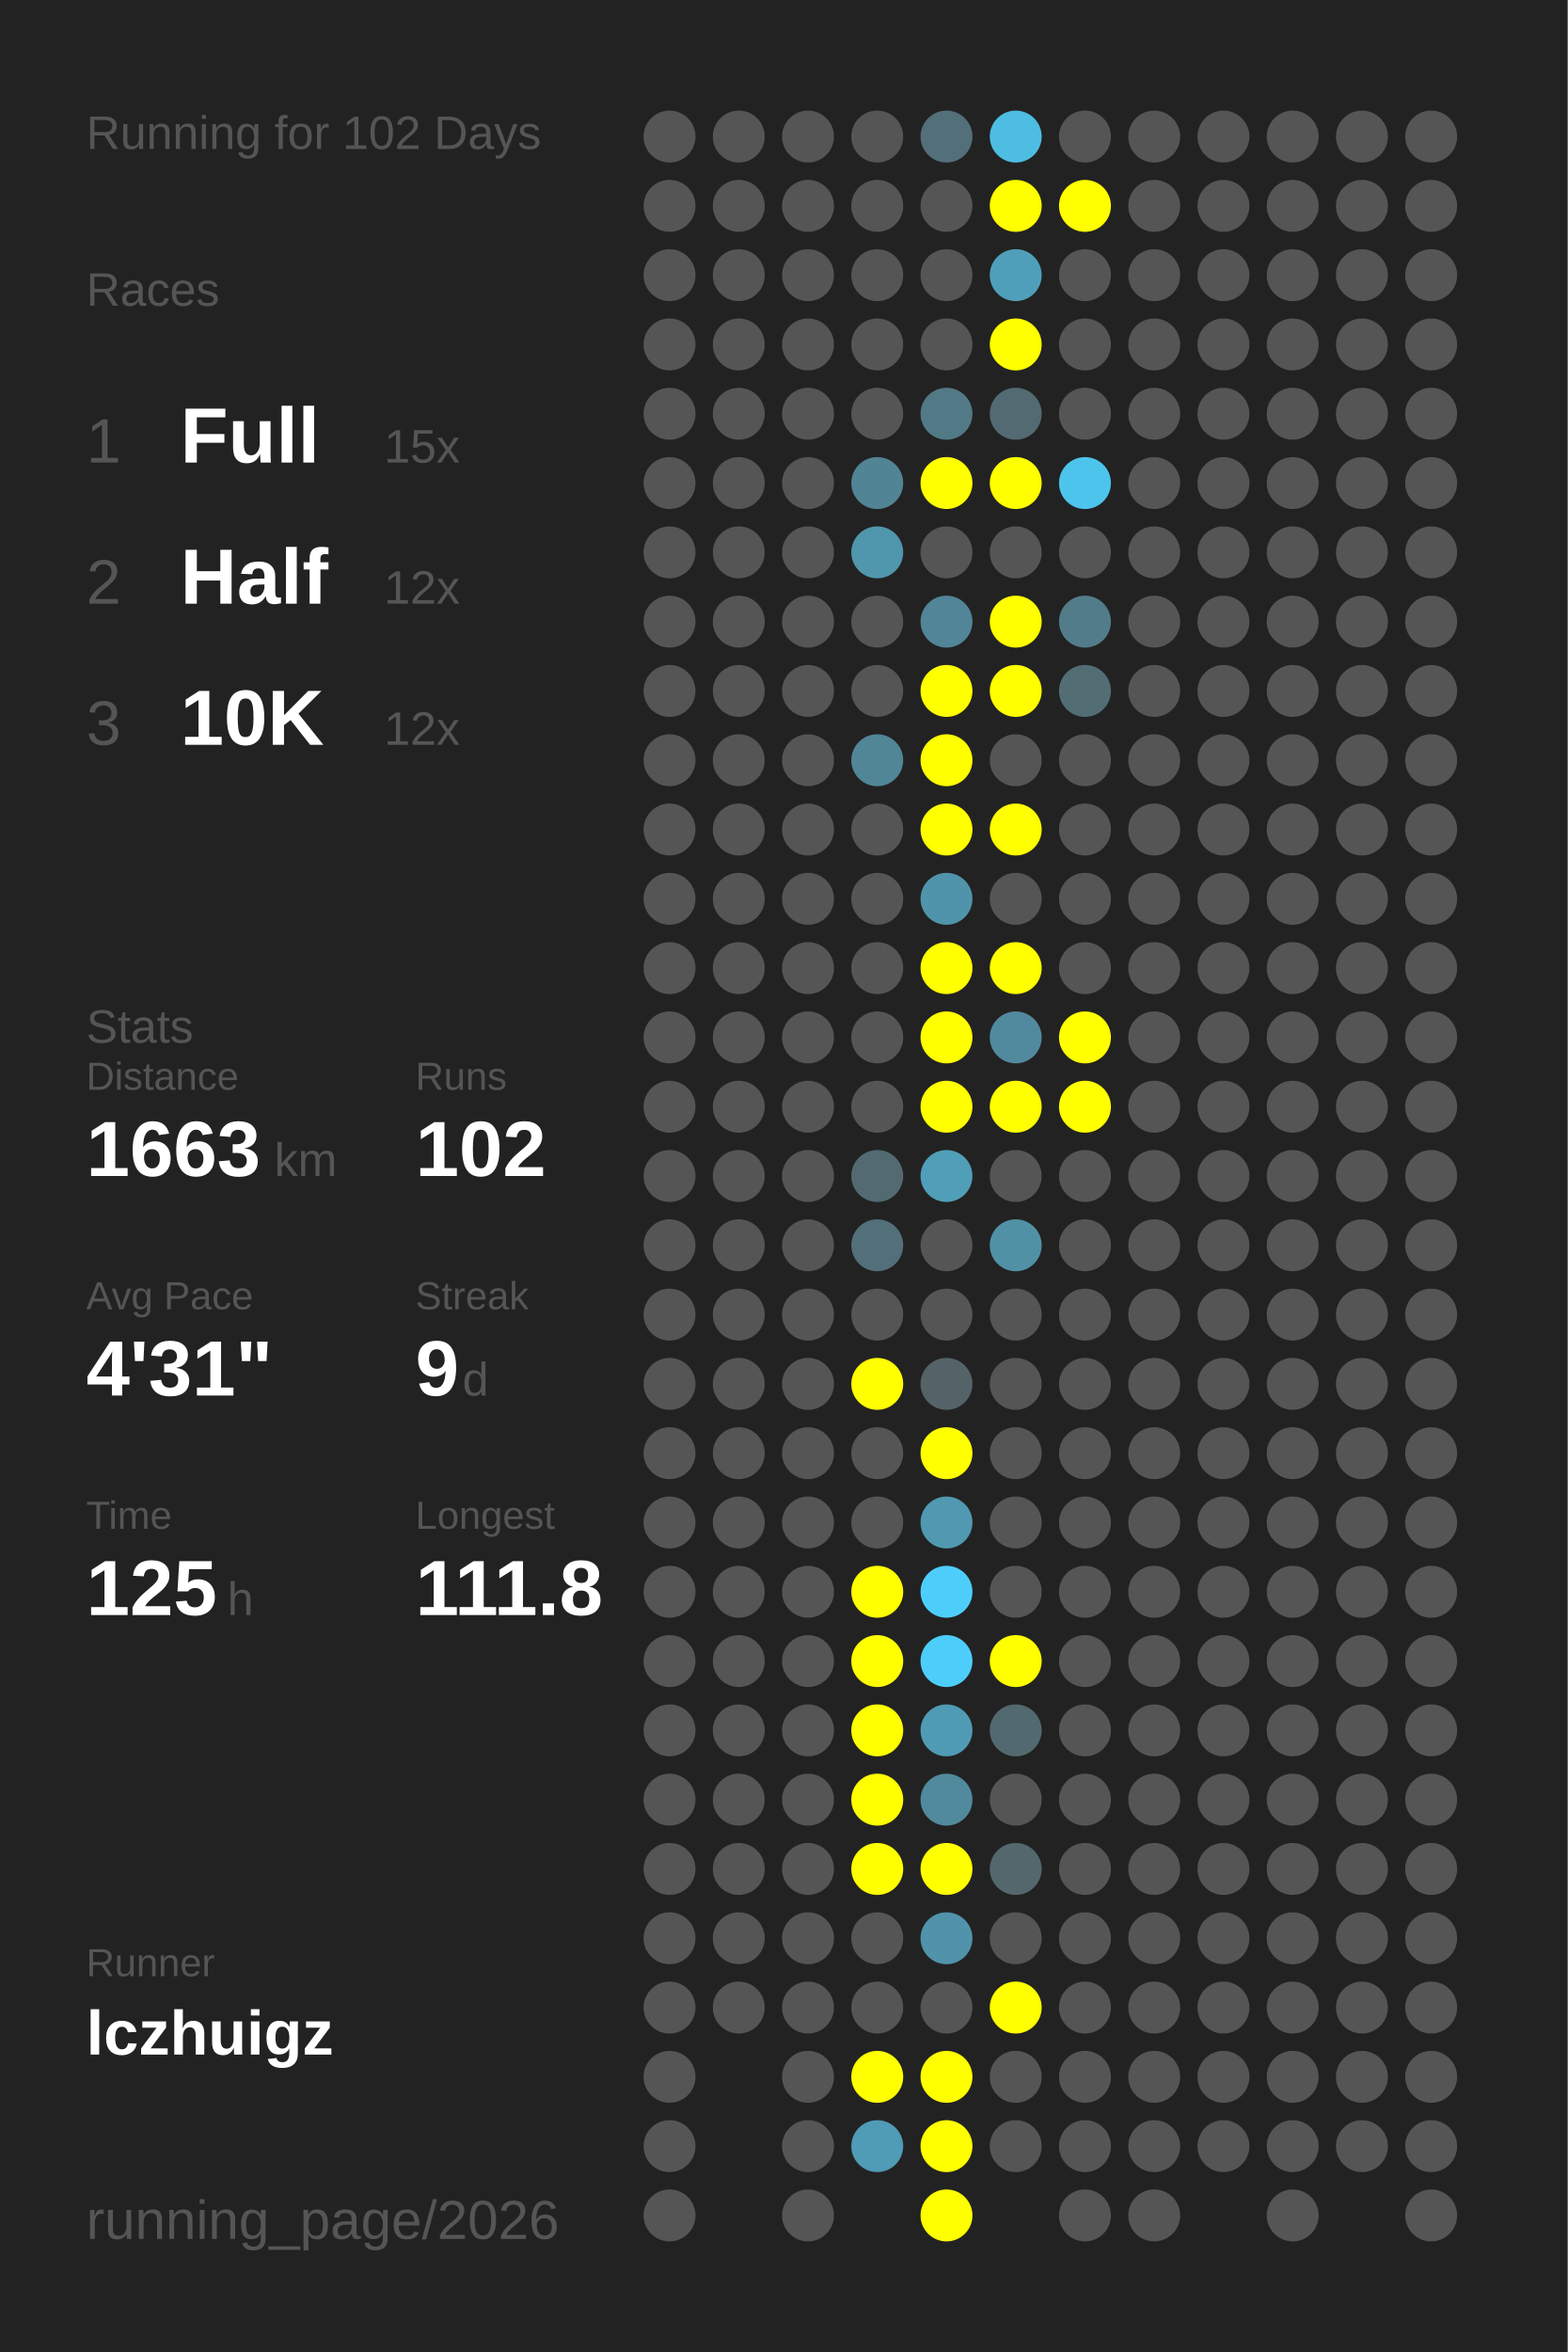
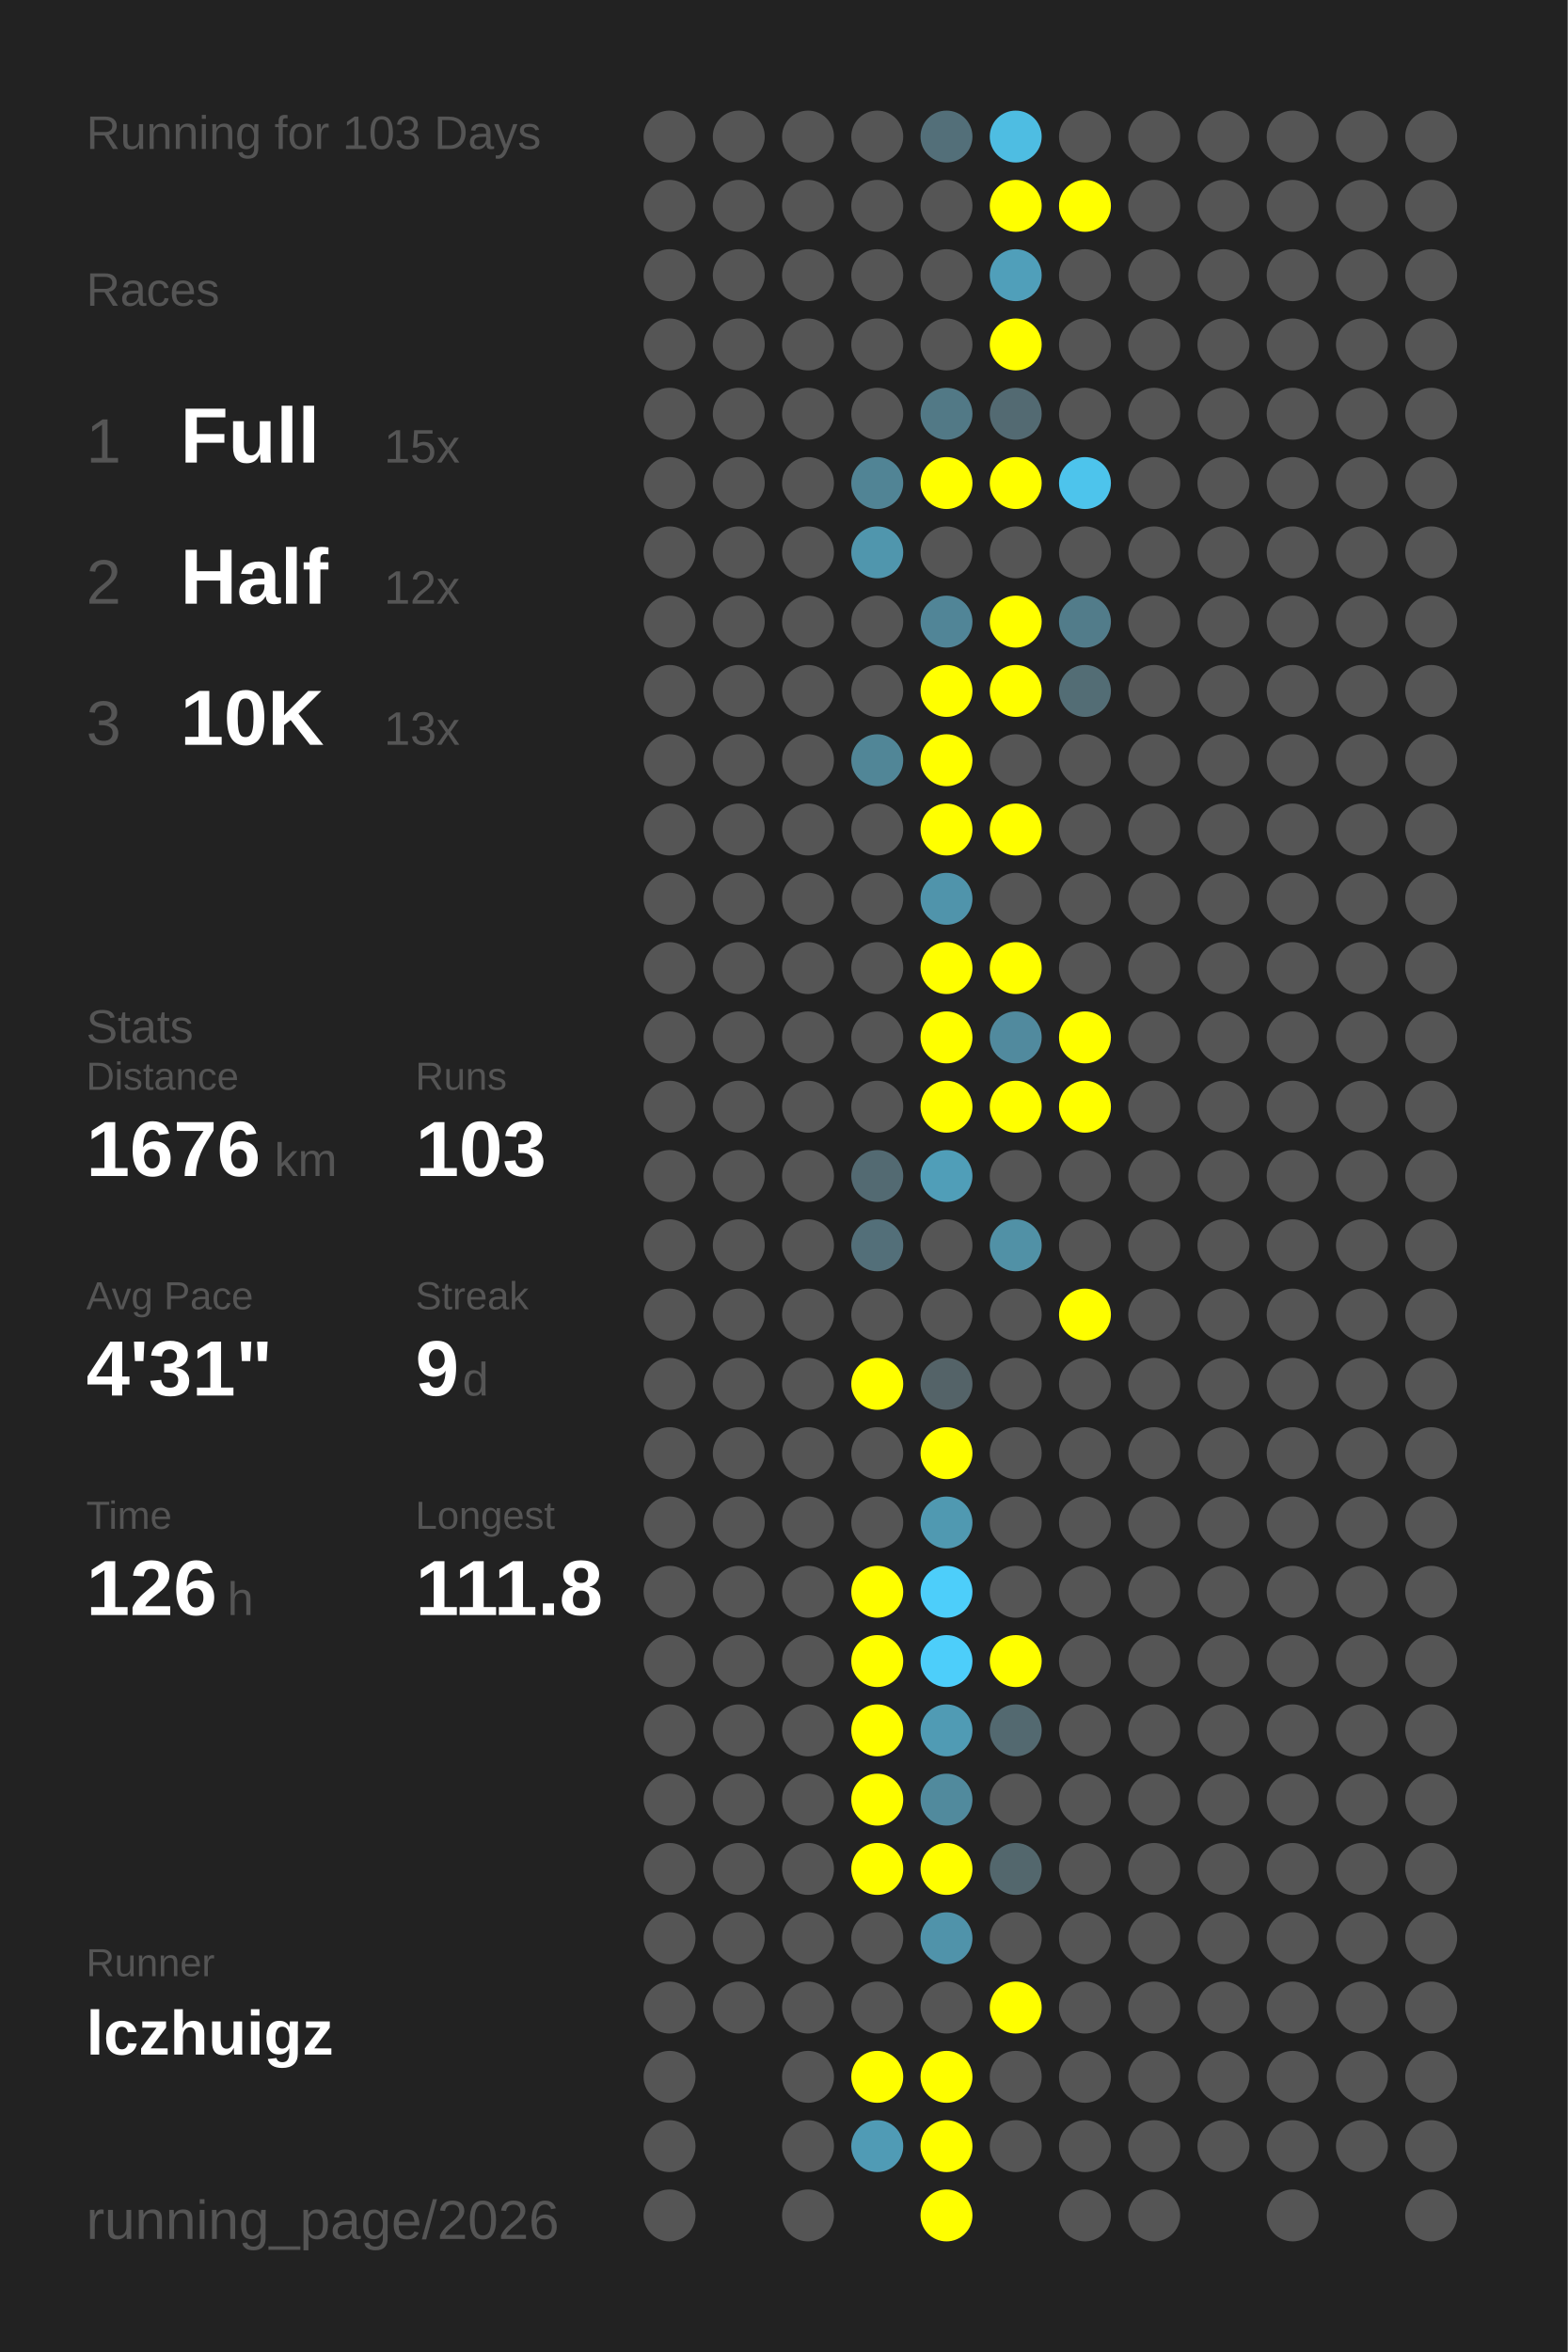
<svg xmlns="http://www.w3.org/2000/svg" baseProfile="full" height="300mm" version="1.1" viewBox="0,0,200,300" width="200mm">
  <defs />
  <rect fill="#222222" height="300" width="200" x="0" y="0" />
-   <text fill="#555555" style="font-size:6px; font-family:Arial;" x="11" y="19">Running for 102 Days</text>
+   <text fill="#555555" style="font-size:6px; font-family:Arial;" x="11" y="19">Running for 103 Days</text>
  <text fill="#555555" style="font-size:6px; font-family:Arial;" x="11" y="39">Races</text>
  <text fill="#555555" style="font-size:8px; font-family:Arial;" x="11" y="59">1</text>
  <text fill="#FFFFFF" style="font-size:10px; font-family:Arial; font-weight:bold;" x="23" y="59">Full</text>
  <text fill="#555555" style="font-size:6px; font-family:Arial;" x="49" y="59">15x</text>
  <text fill="#555555" style="font-size:8px; font-family:Arial;" x="11" y="77">2</text>
  <text fill="#FFFFFF" style="font-size:10px; font-family:Arial; font-weight:bold;" x="23" y="77">Half</text>
  <text fill="#555555" style="font-size:6px; font-family:Arial;" x="49" y="77">12x</text>
  <text fill="#555555" style="font-size:8px; font-family:Arial;" x="11" y="95">3</text>
  <text fill="#FFFFFF" style="font-size:10px; font-family:Arial; font-weight:bold;" x="23" y="95">10K</text>
-   <text fill="#555555" style="font-size:6px; font-family:Arial;" x="49" y="95">12x</text>
+   <text fill="#555555" style="font-size:6px; font-family:Arial;" x="49" y="95">13x</text>
  <text fill="#555555" style="font-size:6px; font-family:Arial;" x="11" y="133">Stats</text>
  <text fill="#555555" style="font-size:5px; font-family:Arial;" x="11" y="139">Distance</text>
-   <text fill="#FFFFFF" style="font-size:10px; font-family:Arial; font-weight:bold;" x="11" y="150">1663</text>
+   <text fill="#FFFFFF" style="font-size:10px; font-family:Arial; font-weight:bold;" x="11" y="150">1676</text>
  <text fill="#555555" style="font-size:6px; font-family:Arial;" x="35" y="150">km</text>
  <text fill="#555555" style="font-size:5px; font-family:Arial;" x="53" y="139">Runs</text>
-   <text fill="#FFFFFF" style="font-size:10px; font-family:Arial; font-weight:bold;" x="53" y="150">102</text>
+   <text fill="#FFFFFF" style="font-size:10px; font-family:Arial; font-weight:bold;" x="53" y="150">103</text>
  <text fill="#555555" style="font-size:5px; font-family:Arial;" x="11" y="167">Avg Pace</text>
  <text fill="#FFFFFF" style="font-size:10px; font-family:Arial; font-weight:bold;" x="11" y="178">4'31"</text>
  <text fill="#555555" style="font-size:5px; font-family:Arial;" x="53" y="167">Streak</text>
  <text fill="#FFFFFF" style="font-size:10px; font-family:Arial; font-weight:bold;" x="53" y="178">9</text>
  <text fill="#555555" style="font-size:6px; font-family:Arial;" x="59" y="178">d</text>
  <text fill="#555555" style="font-size:5px; font-family:Arial;" x="11" y="195">Time</text>
-   <text fill="#FFFFFF" style="font-size:10px; font-family:Arial; font-weight:bold;" x="11" y="206">125</text>
+   <text fill="#FFFFFF" style="font-size:10px; font-family:Arial; font-weight:bold;" x="11" y="206">126</text>
  <text fill="#555555" style="font-size:6px; font-family:Arial;" x="29" y="206">h</text>
  <text fill="#555555" style="font-size:5px; font-family:Arial;" x="53" y="195">Longest</text>
  <text fill="#FFFFFF" style="font-size:10px; font-family:Arial; font-weight:bold;" x="53" y="206">111.8</text>
  <text fill="#555555" style="font-size:5px; font-family:Arial;" x="11" y="252.065">Runner</text>
  <text fill="#FFFFFF" style="font-size:8px; font-family:Arial; font-weight:bold;" x="11" y="262.065">lczhuigz</text>
  <text fill="#555555" style="font-size:7px; font-family:Arial;" x="11" y="285.581">running_page/2026</text>
  <circle cx="85.417" cy="17.419" fill="#555555" r="3.312" />
  <circle cx="85.417" cy="26.258" fill="#555555" r="3.312" />
  <circle cx="85.417" cy="35.097" fill="#555555" r="3.312" />
  <circle cx="85.417" cy="43.935" fill="#555555" r="3.312" />
  <circle cx="85.417" cy="52.774" fill="#555555" r="3.312" />
  <circle cx="85.417" cy="61.613" fill="#555555" r="3.312" />
  <circle cx="85.417" cy="70.452" fill="#555555" r="3.312" />
  <circle cx="85.417" cy="79.29" fill="#555555" r="3.312" />
  <circle cx="85.417" cy="88.129" fill="#555555" r="3.312" />
  <circle cx="85.417" cy="96.968" fill="#555555" r="3.312" />
  <circle cx="85.417" cy="105.806" fill="#555555" r="3.312" />
  <circle cx="85.417" cy="114.645" fill="#555555" r="3.312" />
  <circle cx="85.417" cy="123.484" fill="#555555" r="3.312" />
  <circle cx="85.417" cy="132.323" fill="#555555" r="3.312" />
  <circle cx="85.417" cy="141.161" fill="#555555" r="3.312" />
  <circle cx="85.417" cy="150" fill="#555555" r="3.312" />
  <circle cx="85.417" cy="158.839" fill="#555555" r="3.312" />
  <circle cx="85.417" cy="167.677" fill="#555555" r="3.312" />
  <circle cx="85.417" cy="176.516" fill="#555555" r="3.312" />
  <circle cx="85.417" cy="185.355" fill="#555555" r="3.312" />
  <circle cx="85.417" cy="194.194" fill="#555555" r="3.312" />
  <circle cx="85.417" cy="203.032" fill="#555555" r="3.312" />
  <circle cx="85.417" cy="211.871" fill="#555555" r="3.312" />
  <circle cx="85.417" cy="220.71" fill="#555555" r="3.312" />
  <circle cx="85.417" cy="229.548" fill="#555555" r="3.312" />
  <circle cx="85.417" cy="238.387" fill="#555555" r="3.312" />
  <circle cx="85.417" cy="247.226" fill="#555555" r="3.312" />
  <circle cx="85.417" cy="256.065" fill="#555555" r="3.312" />
  <circle cx="85.417" cy="264.903" fill="#555555" r="3.312" />
  <circle cx="85.417" cy="273.742" fill="#555555" r="3.312" />
  <circle cx="85.417" cy="282.581" fill="#555555" r="3.312" />
  <circle cx="94.25" cy="17.419" fill="#555555" r="3.312" />
  <circle cx="94.25" cy="26.258" fill="#555555" r="3.312" />
  <circle cx="94.25" cy="35.097" fill="#555555" r="3.312" />
  <circle cx="94.25" cy="43.935" fill="#555555" r="3.312" />
  <circle cx="94.25" cy="52.774" fill="#555555" r="3.312" />
  <circle cx="94.25" cy="61.613" fill="#555555" r="3.312" />
  <circle cx="94.25" cy="70.452" fill="#555555" r="3.312" />
  <circle cx="94.25" cy="79.29" fill="#555555" r="3.312" />
  <circle cx="94.25" cy="88.129" fill="#555555" r="3.312" />
  <circle cx="94.25" cy="96.968" fill="#555555" r="3.312" />
  <circle cx="94.25" cy="105.806" fill="#555555" r="3.312" />
  <circle cx="94.25" cy="114.645" fill="#555555" r="3.312" />
  <circle cx="94.25" cy="123.484" fill="#555555" r="3.312" />
  <circle cx="94.25" cy="132.323" fill="#555555" r="3.312" />
  <circle cx="94.25" cy="141.161" fill="#555555" r="3.312" />
  <circle cx="94.25" cy="150" fill="#555555" r="3.312" />
  <circle cx="94.25" cy="158.839" fill="#555555" r="3.312" />
  <circle cx="94.25" cy="167.677" fill="#555555" r="3.312" />
  <circle cx="94.25" cy="176.516" fill="#555555" r="3.312" />
  <circle cx="94.25" cy="185.355" fill="#555555" r="3.312" />
  <circle cx="94.25" cy="194.194" fill="#555555" r="3.312" />
  <circle cx="94.25" cy="203.032" fill="#555555" r="3.312" />
  <circle cx="94.25" cy="211.871" fill="#555555" r="3.312" />
  <circle cx="94.25" cy="220.71" fill="#555555" r="3.312" />
  <circle cx="94.25" cy="229.548" fill="#555555" r="3.312" />
  <circle cx="94.25" cy="238.387" fill="#555555" r="3.312" />
  <circle cx="94.25" cy="247.226" fill="#555555" r="3.312" />
  <circle cx="94.25" cy="256.065" fill="#555555" r="3.312" />
  <circle cx="103.083" cy="17.419" fill="#555555" r="3.312" />
  <circle cx="103.083" cy="26.258" fill="#555555" r="3.312" />
  <circle cx="103.083" cy="35.097" fill="#555555" r="3.312" />
  <circle cx="103.083" cy="43.935" fill="#555555" r="3.312" />
  <circle cx="103.083" cy="52.774" fill="#555555" r="3.312" />
  <circle cx="103.083" cy="61.613" fill="#555555" r="3.312" />
  <circle cx="103.083" cy="70.452" fill="#555555" r="3.312" />
  <circle cx="103.083" cy="79.29" fill="#555555" r="3.312" />
  <circle cx="103.083" cy="88.129" fill="#555555" r="3.312" />
  <circle cx="103.083" cy="96.968" fill="#555555" r="3.312" />
  <circle cx="103.083" cy="105.806" fill="#555555" r="3.312" />
  <circle cx="103.083" cy="114.645" fill="#555555" r="3.312" />
  <circle cx="103.083" cy="123.484" fill="#555555" r="3.312" />
  <circle cx="103.083" cy="132.323" fill="#555555" r="3.312" />
  <circle cx="103.083" cy="141.161" fill="#555555" r="3.312" />
  <circle cx="103.083" cy="150" fill="#555555" r="3.312" />
  <circle cx="103.083" cy="158.839" fill="#555555" r="3.312" />
  <circle cx="103.083" cy="167.677" fill="#555555" r="3.312" />
  <circle cx="103.083" cy="176.516" fill="#555555" r="3.312" />
  <circle cx="103.083" cy="185.355" fill="#555555" r="3.312" />
  <circle cx="103.083" cy="194.194" fill="#555555" r="3.312" />
  <circle cx="103.083" cy="203.032" fill="#555555" r="3.312" />
  <circle cx="103.083" cy="211.871" fill="#555555" r="3.312" />
  <circle cx="103.083" cy="220.71" fill="#555555" r="3.312" />
  <circle cx="103.083" cy="229.548" fill="#555555" r="3.312" />
  <circle cx="103.083" cy="238.387" fill="#555555" r="3.312" />
  <circle cx="103.083" cy="247.226" fill="#555555" r="3.312" />
  <circle cx="103.083" cy="256.065" fill="#555555" r="3.312" />
  <circle cx="103.083" cy="264.903" fill="#555555" r="3.312" />
  <circle cx="103.083" cy="273.742" fill="#555555" r="3.312" />
  <circle cx="103.083" cy="282.581" fill="#555555" r="3.312" />
  <circle cx="111.917" cy="17.419" fill="#555555" r="3.312" />
  <circle cx="111.917" cy="26.258" fill="#555555" r="3.312" />
  <circle cx="111.917" cy="35.097" fill="#555555" r="3.312" />
  <circle cx="111.917" cy="43.935" fill="#555555" r="3.312" />
  <circle cx="111.917" cy="52.774" fill="#555555" r="3.312" />
  <circle cx="111.917" cy="61.613" fill="#518495" r="3.312" />
  <circle cx="111.917" cy="70.452" fill="#5096ad" r="3.312" />
  <circle cx="111.917" cy="79.29" fill="#555555" r="3.312" />
  <circle cx="111.917" cy="88.129" fill="#555555" r="3.312" />
  <circle cx="111.917" cy="96.968" fill="#518697" r="3.312" />
  <circle cx="111.917" cy="105.806" fill="#555555" r="3.312" />
  <circle cx="111.917" cy="114.645" fill="#555555" r="3.312" />
  <circle cx="111.917" cy="123.484" fill="#555555" r="3.312" />
  <circle cx="111.917" cy="132.323" fill="#555555" r="3.312" />
  <circle cx="111.917" cy="141.161" fill="#555555" r="3.312" />
  <circle cx="111.917" cy="150" fill="#536a72" r="3.312" />
  <circle cx="111.917" cy="158.839" fill="#536f79" r="3.312" />
  <circle cx="111.917" cy="167.677" fill="#555555" r="3.312" />
  <circle cx="111.917" cy="176.516" fill="#FFFF00" r="3.312" />
  <circle cx="111.917" cy="185.355" fill="#555555" r="3.312" />
  <circle cx="111.917" cy="194.194" fill="#555555" r="3.312" />
  <circle cx="111.917" cy="203.032" fill="#FFFF00" r="3.312" />
  <circle cx="111.917" cy="211.871" fill="#FFFF00" r="3.312" />
  <circle cx="111.917" cy="220.71" fill="#FFFF00" r="3.312" />
  <circle cx="111.917" cy="229.548" fill="#FFFF00" r="3.312" />
  <circle cx="111.917" cy="238.387" fill="#FFFF00" r="3.312" />
  <circle cx="111.917" cy="247.226" fill="#555555" r="3.312" />
  <circle cx="111.917" cy="256.065" fill="#555555" r="3.312" />
  <circle cx="111.917" cy="264.903" fill="#FFFF00" r="3.312" />
  <circle cx="111.917" cy="273.742" fill="#509bb5" r="3.312" />
  <circle cx="120.75" cy="17.419" fill="#536f79" r="3.312" />
  <circle cx="120.75" cy="26.258" fill="#555555" r="3.312" />
  <circle cx="120.75" cy="35.097" fill="#555555" r="3.312" />
  <circle cx="120.75" cy="43.935" fill="#555555" r="3.312" />
  <circle cx="120.75" cy="52.774" fill="#527986" r="3.312" />
  <circle cx="120.75" cy="61.613" fill="#FFFF00" r="3.312" />
  <circle cx="120.75" cy="70.452" fill="#555555" r="3.312" />
  <circle cx="120.75" cy="79.29" fill="#518597" r="3.312" />
  <circle cx="120.75" cy="88.129" fill="#FFFF00" r="3.312" />
  <circle cx="120.75" cy="96.968" fill="#FFFF00" r="3.312" />
  <circle cx="120.75" cy="105.806" fill="#FFFF00" r="3.312" />
  <circle cx="120.75" cy="114.645" fill="#5094ab" r="3.312" />
  <circle cx="120.75" cy="123.484" fill="#FFFF00" r="3.312" />
  <circle cx="120.75" cy="132.323" fill="#FFFF00" r="3.312" />
  <circle cx="120.75" cy="141.161" fill="#FFFF00" r="3.312" />
  <circle cx="120.75" cy="150" fill="#509eb8" r="3.312" />
  <circle cx="120.75" cy="158.839" fill="#555555" r="3.312" />
  <circle cx="120.75" cy="167.677" fill="#555555" r="3.312" />
  <circle cx="120.75" cy="176.516" fill="#546368" r="3.312" />
  <circle cx="120.75" cy="185.355" fill="#FFFF00" r="3.312" />
  <circle cx="120.75" cy="194.194" fill="#5099b1" r="3.312" />
  <circle cx="120.75" cy="203.032" fill="#4dcefa" r="3.312" />
  <circle cx="120.75" cy="211.871" fill="#4dcefa" r="3.312" />
  <circle cx="120.75" cy="220.71" fill="#509bb4" r="3.312" />
  <circle cx="120.75" cy="229.548" fill="#518a9d" r="3.312" />
  <circle cx="120.75" cy="238.387" fill="#FFFF00" r="3.312" />
  <circle cx="120.75" cy="247.226" fill="#5093aa" r="3.312" />
  <circle cx="120.75" cy="256.065" fill="#555555" r="3.312" />
  <circle cx="120.75" cy="264.903" fill="#FFFF00" r="3.312" />
  <circle cx="120.75" cy="273.742" fill="#FFFF00" r="3.312" />
  <circle cx="120.75" cy="282.581" fill="#FFFF00" r="3.312" />
  <circle cx="129.583" cy="17.419" fill="#4ebde2" r="3.312" />
  <circle cx="129.583" cy="26.258" fill="#FFFF00" r="3.312" />
  <circle cx="129.583" cy="35.097" fill="#509fba" r="3.312" />
  <circle cx="129.583" cy="43.935" fill="#FFFF00" r="3.312" />
  <circle cx="129.583" cy="52.774" fill="#536a72" r="3.312" />
  <circle cx="129.583" cy="61.613" fill="#FFFF00" r="3.312" />
  <circle cx="129.583" cy="70.452" fill="#555555" r="3.312" />
  <circle cx="129.583" cy="79.29" fill="#FFFF00" r="3.312" />
  <circle cx="129.583" cy="88.129" fill="#FFFF00" r="3.312" />
  <circle cx="129.583" cy="96.968" fill="#555555" r="3.312" />
  <circle cx="129.583" cy="105.806" fill="#FFFF00" r="3.312" />
  <circle cx="129.583" cy="114.645" fill="#555555" r="3.312" />
  <circle cx="129.583" cy="123.484" fill="#FFFF00" r="3.312" />
  <circle cx="129.583" cy="132.323" fill="#518a9e" r="3.312" />
  <circle cx="129.583" cy="141.161" fill="#FFFF00" r="3.312" />
  <circle cx="129.583" cy="150" fill="#555555" r="3.312" />
  <circle cx="129.583" cy="158.839" fill="#5191a6" r="3.312" />
  <circle cx="129.583" cy="167.677" fill="#555555" r="3.312" />
  <circle cx="129.583" cy="176.516" fill="#555555" r="3.312" />
  <circle cx="129.583" cy="185.355" fill="#555555" r="3.312" />
  <circle cx="129.583" cy="194.194" fill="#555555" r="3.312" />
  <circle cx="129.583" cy="203.032" fill="#555555" r="3.312" />
  <circle cx="129.583" cy="211.871" fill="#FFFF00" r="3.312" />
  <circle cx="129.583" cy="220.71" fill="#536970" r="3.312" />
  <circle cx="129.583" cy="229.548" fill="#555555" r="3.312" />
  <circle cx="129.583" cy="238.387" fill="#53676d" r="3.312" />
  <circle cx="129.583" cy="247.226" fill="#555555" r="3.312" />
  <circle cx="129.583" cy="256.065" fill="#FFFF00" r="3.312" />
  <circle cx="129.583" cy="264.903" fill="#555555" r="3.312" />
  <circle cx="129.583" cy="273.742" fill="#555555" r="3.312" />
  <circle cx="138.417" cy="17.419" fill="#555555" r="3.312" />
  <circle cx="138.417" cy="26.258" fill="#FFFF00" r="3.312" />
  <circle cx="138.417" cy="35.097" fill="#555555" r="3.312" />
  <circle cx="138.417" cy="43.935" fill="#555555" r="3.312" />
  <circle cx="138.417" cy="52.774" fill="#555555" r="3.312" />
  <circle cx="138.417" cy="61.613" fill="#4dc4ec" r="3.312" />
  <circle cx="138.417" cy="70.452" fill="#555555" r="3.312" />
  <circle cx="138.417" cy="79.29" fill="#527c8a" r="3.312" />
  <circle cx="138.417" cy="88.129" fill="#536d75" r="3.312" />
  <circle cx="138.417" cy="96.968" fill="#555555" r="3.312" />
  <circle cx="138.417" cy="105.806" fill="#555555" r="3.312" />
  <circle cx="138.417" cy="114.645" fill="#555555" r="3.312" />
  <circle cx="138.417" cy="123.484" fill="#555555" r="3.312" />
  <circle cx="138.417" cy="132.323" fill="#FFFF00" r="3.312" />
  <circle cx="138.417" cy="141.161" fill="#FFFF00" r="3.312" />
  <circle cx="138.417" cy="150" fill="#555555" r="3.312" />
  <circle cx="138.417" cy="158.839" fill="#555555" r="3.312" />
-   <circle cx="138.417" cy="167.677" fill="#555555" r="3.312" />
+   <circle cx="138.417" cy="167.677" fill="#FFFF00" r="3.312" />
  <circle cx="138.417" cy="176.516" fill="#555555" r="3.312" />
  <circle cx="138.417" cy="185.355" fill="#555555" r="3.312" />
  <circle cx="138.417" cy="194.194" fill="#555555" r="3.312" />
  <circle cx="138.417" cy="203.032" fill="#555555" r="3.312" />
  <circle cx="138.417" cy="211.871" fill="#555555" r="3.312" />
  <circle cx="138.417" cy="220.71" fill="#555555" r="3.312" />
  <circle cx="138.417" cy="229.548" fill="#555555" r="3.312" />
  <circle cx="138.417" cy="238.387" fill="#555555" r="3.312" />
  <circle cx="138.417" cy="247.226" fill="#555555" r="3.312" />
  <circle cx="138.417" cy="256.065" fill="#555555" r="3.312" />
  <circle cx="138.417" cy="264.903" fill="#555555" r="3.312" />
  <circle cx="138.417" cy="273.742" fill="#555555" r="3.312" />
  <circle cx="138.417" cy="282.581" fill="#555555" r="3.312" />
  <circle cx="147.25" cy="17.419" fill="#555555" r="3.312" />
  <circle cx="147.25" cy="26.258" fill="#555555" r="3.312" />
  <circle cx="147.25" cy="35.097" fill="#555555" r="3.312" />
  <circle cx="147.25" cy="43.935" fill="#555555" r="3.312" />
  <circle cx="147.25" cy="52.774" fill="#555555" r="3.312" />
  <circle cx="147.25" cy="61.613" fill="#555555" r="3.312" />
  <circle cx="147.25" cy="70.452" fill="#555555" r="3.312" />
  <circle cx="147.25" cy="79.29" fill="#555555" r="3.312" />
  <circle cx="147.25" cy="88.129" fill="#555555" r="3.312" />
  <circle cx="147.25" cy="96.968" fill="#555555" r="3.312" />
  <circle cx="147.25" cy="105.806" fill="#555555" r="3.312" />
  <circle cx="147.25" cy="114.645" fill="#555555" r="3.312" />
  <circle cx="147.25" cy="123.484" fill="#555555" r="3.312" />
  <circle cx="147.25" cy="132.323" fill="#555555" r="3.312" />
  <circle cx="147.25" cy="141.161" fill="#555555" r="3.312" />
  <circle cx="147.25" cy="150" fill="#555555" r="3.312" />
  <circle cx="147.25" cy="158.839" fill="#555555" r="3.312" />
  <circle cx="147.25" cy="167.677" fill="#555555" r="3.312" />
  <circle cx="147.25" cy="176.516" fill="#555555" r="3.312" />
  <circle cx="147.25" cy="185.355" fill="#555555" r="3.312" />
  <circle cx="147.25" cy="194.194" fill="#555555" r="3.312" />
  <circle cx="147.25" cy="203.032" fill="#555555" r="3.312" />
  <circle cx="147.25" cy="211.871" fill="#555555" r="3.312" />
  <circle cx="147.25" cy="220.71" fill="#555555" r="3.312" />
  <circle cx="147.25" cy="229.548" fill="#555555" r="3.312" />
  <circle cx="147.25" cy="238.387" fill="#555555" r="3.312" />
  <circle cx="147.25" cy="247.226" fill="#555555" r="3.312" />
  <circle cx="147.25" cy="256.065" fill="#555555" r="3.312" />
  <circle cx="147.25" cy="264.903" fill="#555555" r="3.312" />
  <circle cx="147.25" cy="273.742" fill="#555555" r="3.312" />
  <circle cx="147.25" cy="282.581" fill="#555555" r="3.312" />
  <circle cx="156.083" cy="17.419" fill="#555555" r="3.312" />
  <circle cx="156.083" cy="26.258" fill="#555555" r="3.312" />
  <circle cx="156.083" cy="35.097" fill="#555555" r="3.312" />
  <circle cx="156.083" cy="43.935" fill="#555555" r="3.312" />
  <circle cx="156.083" cy="52.774" fill="#555555" r="3.312" />
  <circle cx="156.083" cy="61.613" fill="#555555" r="3.312" />
  <circle cx="156.083" cy="70.452" fill="#555555" r="3.312" />
  <circle cx="156.083" cy="79.29" fill="#555555" r="3.312" />
  <circle cx="156.083" cy="88.129" fill="#555555" r="3.312" />
  <circle cx="156.083" cy="96.968" fill="#555555" r="3.312" />
  <circle cx="156.083" cy="105.806" fill="#555555" r="3.312" />
  <circle cx="156.083" cy="114.645" fill="#555555" r="3.312" />
  <circle cx="156.083" cy="123.484" fill="#555555" r="3.312" />
  <circle cx="156.083" cy="132.323" fill="#555555" r="3.312" />
  <circle cx="156.083" cy="141.161" fill="#555555" r="3.312" />
  <circle cx="156.083" cy="150" fill="#555555" r="3.312" />
  <circle cx="156.083" cy="158.839" fill="#555555" r="3.312" />
  <circle cx="156.083" cy="167.677" fill="#555555" r="3.312" />
  <circle cx="156.083" cy="176.516" fill="#555555" r="3.312" />
  <circle cx="156.083" cy="185.355" fill="#555555" r="3.312" />
  <circle cx="156.083" cy="194.194" fill="#555555" r="3.312" />
  <circle cx="156.083" cy="203.032" fill="#555555" r="3.312" />
  <circle cx="156.083" cy="211.871" fill="#555555" r="3.312" />
  <circle cx="156.083" cy="220.71" fill="#555555" r="3.312" />
  <circle cx="156.083" cy="229.548" fill="#555555" r="3.312" />
  <circle cx="156.083" cy="238.387" fill="#555555" r="3.312" />
  <circle cx="156.083" cy="247.226" fill="#555555" r="3.312" />
  <circle cx="156.083" cy="256.065" fill="#555555" r="3.312" />
  <circle cx="156.083" cy="264.903" fill="#555555" r="3.312" />
  <circle cx="156.083" cy="273.742" fill="#555555" r="3.312" />
  <circle cx="164.917" cy="17.419" fill="#555555" r="3.312" />
  <circle cx="164.917" cy="26.258" fill="#555555" r="3.312" />
  <circle cx="164.917" cy="35.097" fill="#555555" r="3.312" />
  <circle cx="164.917" cy="43.935" fill="#555555" r="3.312" />
  <circle cx="164.917" cy="52.774" fill="#555555" r="3.312" />
  <circle cx="164.917" cy="61.613" fill="#555555" r="3.312" />
  <circle cx="164.917" cy="70.452" fill="#555555" r="3.312" />
  <circle cx="164.917" cy="79.29" fill="#555555" r="3.312" />
  <circle cx="164.917" cy="88.129" fill="#555555" r="3.312" />
  <circle cx="164.917" cy="96.968" fill="#555555" r="3.312" />
  <circle cx="164.917" cy="105.806" fill="#555555" r="3.312" />
  <circle cx="164.917" cy="114.645" fill="#555555" r="3.312" />
  <circle cx="164.917" cy="123.484" fill="#555555" r="3.312" />
  <circle cx="164.917" cy="132.323" fill="#555555" r="3.312" />
  <circle cx="164.917" cy="141.161" fill="#555555" r="3.312" />
  <circle cx="164.917" cy="150" fill="#555555" r="3.312" />
  <circle cx="164.917" cy="158.839" fill="#555555" r="3.312" />
  <circle cx="164.917" cy="167.677" fill="#555555" r="3.312" />
  <circle cx="164.917" cy="176.516" fill="#555555" r="3.312" />
  <circle cx="164.917" cy="185.355" fill="#555555" r="3.312" />
  <circle cx="164.917" cy="194.194" fill="#555555" r="3.312" />
  <circle cx="164.917" cy="203.032" fill="#555555" r="3.312" />
  <circle cx="164.917" cy="211.871" fill="#555555" r="3.312" />
  <circle cx="164.917" cy="220.71" fill="#555555" r="3.312" />
  <circle cx="164.917" cy="229.548" fill="#555555" r="3.312" />
  <circle cx="164.917" cy="238.387" fill="#555555" r="3.312" />
  <circle cx="164.917" cy="247.226" fill="#555555" r="3.312" />
  <circle cx="164.917" cy="256.065" fill="#555555" r="3.312" />
  <circle cx="164.917" cy="264.903" fill="#555555" r="3.312" />
  <circle cx="164.917" cy="273.742" fill="#555555" r="3.312" />
  <circle cx="164.917" cy="282.581" fill="#555555" r="3.312" />
  <circle cx="173.75" cy="17.419" fill="#555555" r="3.312" />
  <circle cx="173.75" cy="26.258" fill="#555555" r="3.312" />
  <circle cx="173.75" cy="35.097" fill="#555555" r="3.312" />
  <circle cx="173.75" cy="43.935" fill="#555555" r="3.312" />
  <circle cx="173.75" cy="52.774" fill="#555555" r="3.312" />
  <circle cx="173.75" cy="61.613" fill="#555555" r="3.312" />
  <circle cx="173.75" cy="70.452" fill="#555555" r="3.312" />
  <circle cx="173.75" cy="79.29" fill="#555555" r="3.312" />
  <circle cx="173.75" cy="88.129" fill="#555555" r="3.312" />
  <circle cx="173.75" cy="96.968" fill="#555555" r="3.312" />
  <circle cx="173.75" cy="105.806" fill="#555555" r="3.312" />
  <circle cx="173.75" cy="114.645" fill="#555555" r="3.312" />
  <circle cx="173.75" cy="123.484" fill="#555555" r="3.312" />
  <circle cx="173.75" cy="132.323" fill="#555555" r="3.312" />
  <circle cx="173.75" cy="141.161" fill="#555555" r="3.312" />
  <circle cx="173.75" cy="150" fill="#555555" r="3.312" />
  <circle cx="173.75" cy="158.839" fill="#555555" r="3.312" />
  <circle cx="173.75" cy="167.677" fill="#555555" r="3.312" />
  <circle cx="173.75" cy="176.516" fill="#555555" r="3.312" />
  <circle cx="173.75" cy="185.355" fill="#555555" r="3.312" />
  <circle cx="173.75" cy="194.194" fill="#555555" r="3.312" />
  <circle cx="173.75" cy="203.032" fill="#555555" r="3.312" />
  <circle cx="173.75" cy="211.871" fill="#555555" r="3.312" />
  <circle cx="173.75" cy="220.71" fill="#555555" r="3.312" />
  <circle cx="173.75" cy="229.548" fill="#555555" r="3.312" />
  <circle cx="173.75" cy="238.387" fill="#555555" r="3.312" />
  <circle cx="173.75" cy="247.226" fill="#555555" r="3.312" />
  <circle cx="173.75" cy="256.065" fill="#555555" r="3.312" />
  <circle cx="173.75" cy="264.903" fill="#555555" r="3.312" />
  <circle cx="173.75" cy="273.742" fill="#555555" r="3.312" />
  <circle cx="182.583" cy="17.419" fill="#555555" r="3.312" />
  <circle cx="182.583" cy="26.258" fill="#555555" r="3.312" />
  <circle cx="182.583" cy="35.097" fill="#555555" r="3.312" />
  <circle cx="182.583" cy="43.935" fill="#555555" r="3.312" />
  <circle cx="182.583" cy="52.774" fill="#555555" r="3.312" />
  <circle cx="182.583" cy="61.613" fill="#555555" r="3.312" />
  <circle cx="182.583" cy="70.452" fill="#555555" r="3.312" />
  <circle cx="182.583" cy="79.29" fill="#555555" r="3.312" />
  <circle cx="182.583" cy="88.129" fill="#555555" r="3.312" />
  <circle cx="182.583" cy="96.968" fill="#555555" r="3.312" />
  <circle cx="182.583" cy="105.806" fill="#555555" r="3.312" />
  <circle cx="182.583" cy="114.645" fill="#555555" r="3.312" />
  <circle cx="182.583" cy="123.484" fill="#555555" r="3.312" />
  <circle cx="182.583" cy="132.323" fill="#555555" r="3.312" />
  <circle cx="182.583" cy="141.161" fill="#555555" r="3.312" />
  <circle cx="182.583" cy="150" fill="#555555" r="3.312" />
  <circle cx="182.583" cy="158.839" fill="#555555" r="3.312" />
  <circle cx="182.583" cy="167.677" fill="#555555" r="3.312" />
  <circle cx="182.583" cy="176.516" fill="#555555" r="3.312" />
  <circle cx="182.583" cy="185.355" fill="#555555" r="3.312" />
  <circle cx="182.583" cy="194.194" fill="#555555" r="3.312" />
  <circle cx="182.583" cy="203.032" fill="#555555" r="3.312" />
  <circle cx="182.583" cy="211.871" fill="#555555" r="3.312" />
  <circle cx="182.583" cy="220.71" fill="#555555" r="3.312" />
  <circle cx="182.583" cy="229.548" fill="#555555" r="3.312" />
  <circle cx="182.583" cy="238.387" fill="#555555" r="3.312" />
  <circle cx="182.583" cy="247.226" fill="#555555" r="3.312" />
  <circle cx="182.583" cy="256.065" fill="#555555" r="3.312" />
  <circle cx="182.583" cy="264.903" fill="#555555" r="3.312" />
  <circle cx="182.583" cy="273.742" fill="#555555" r="3.312" />
  <circle cx="182.583" cy="282.581" fill="#555555" r="3.312" />
</svg>
